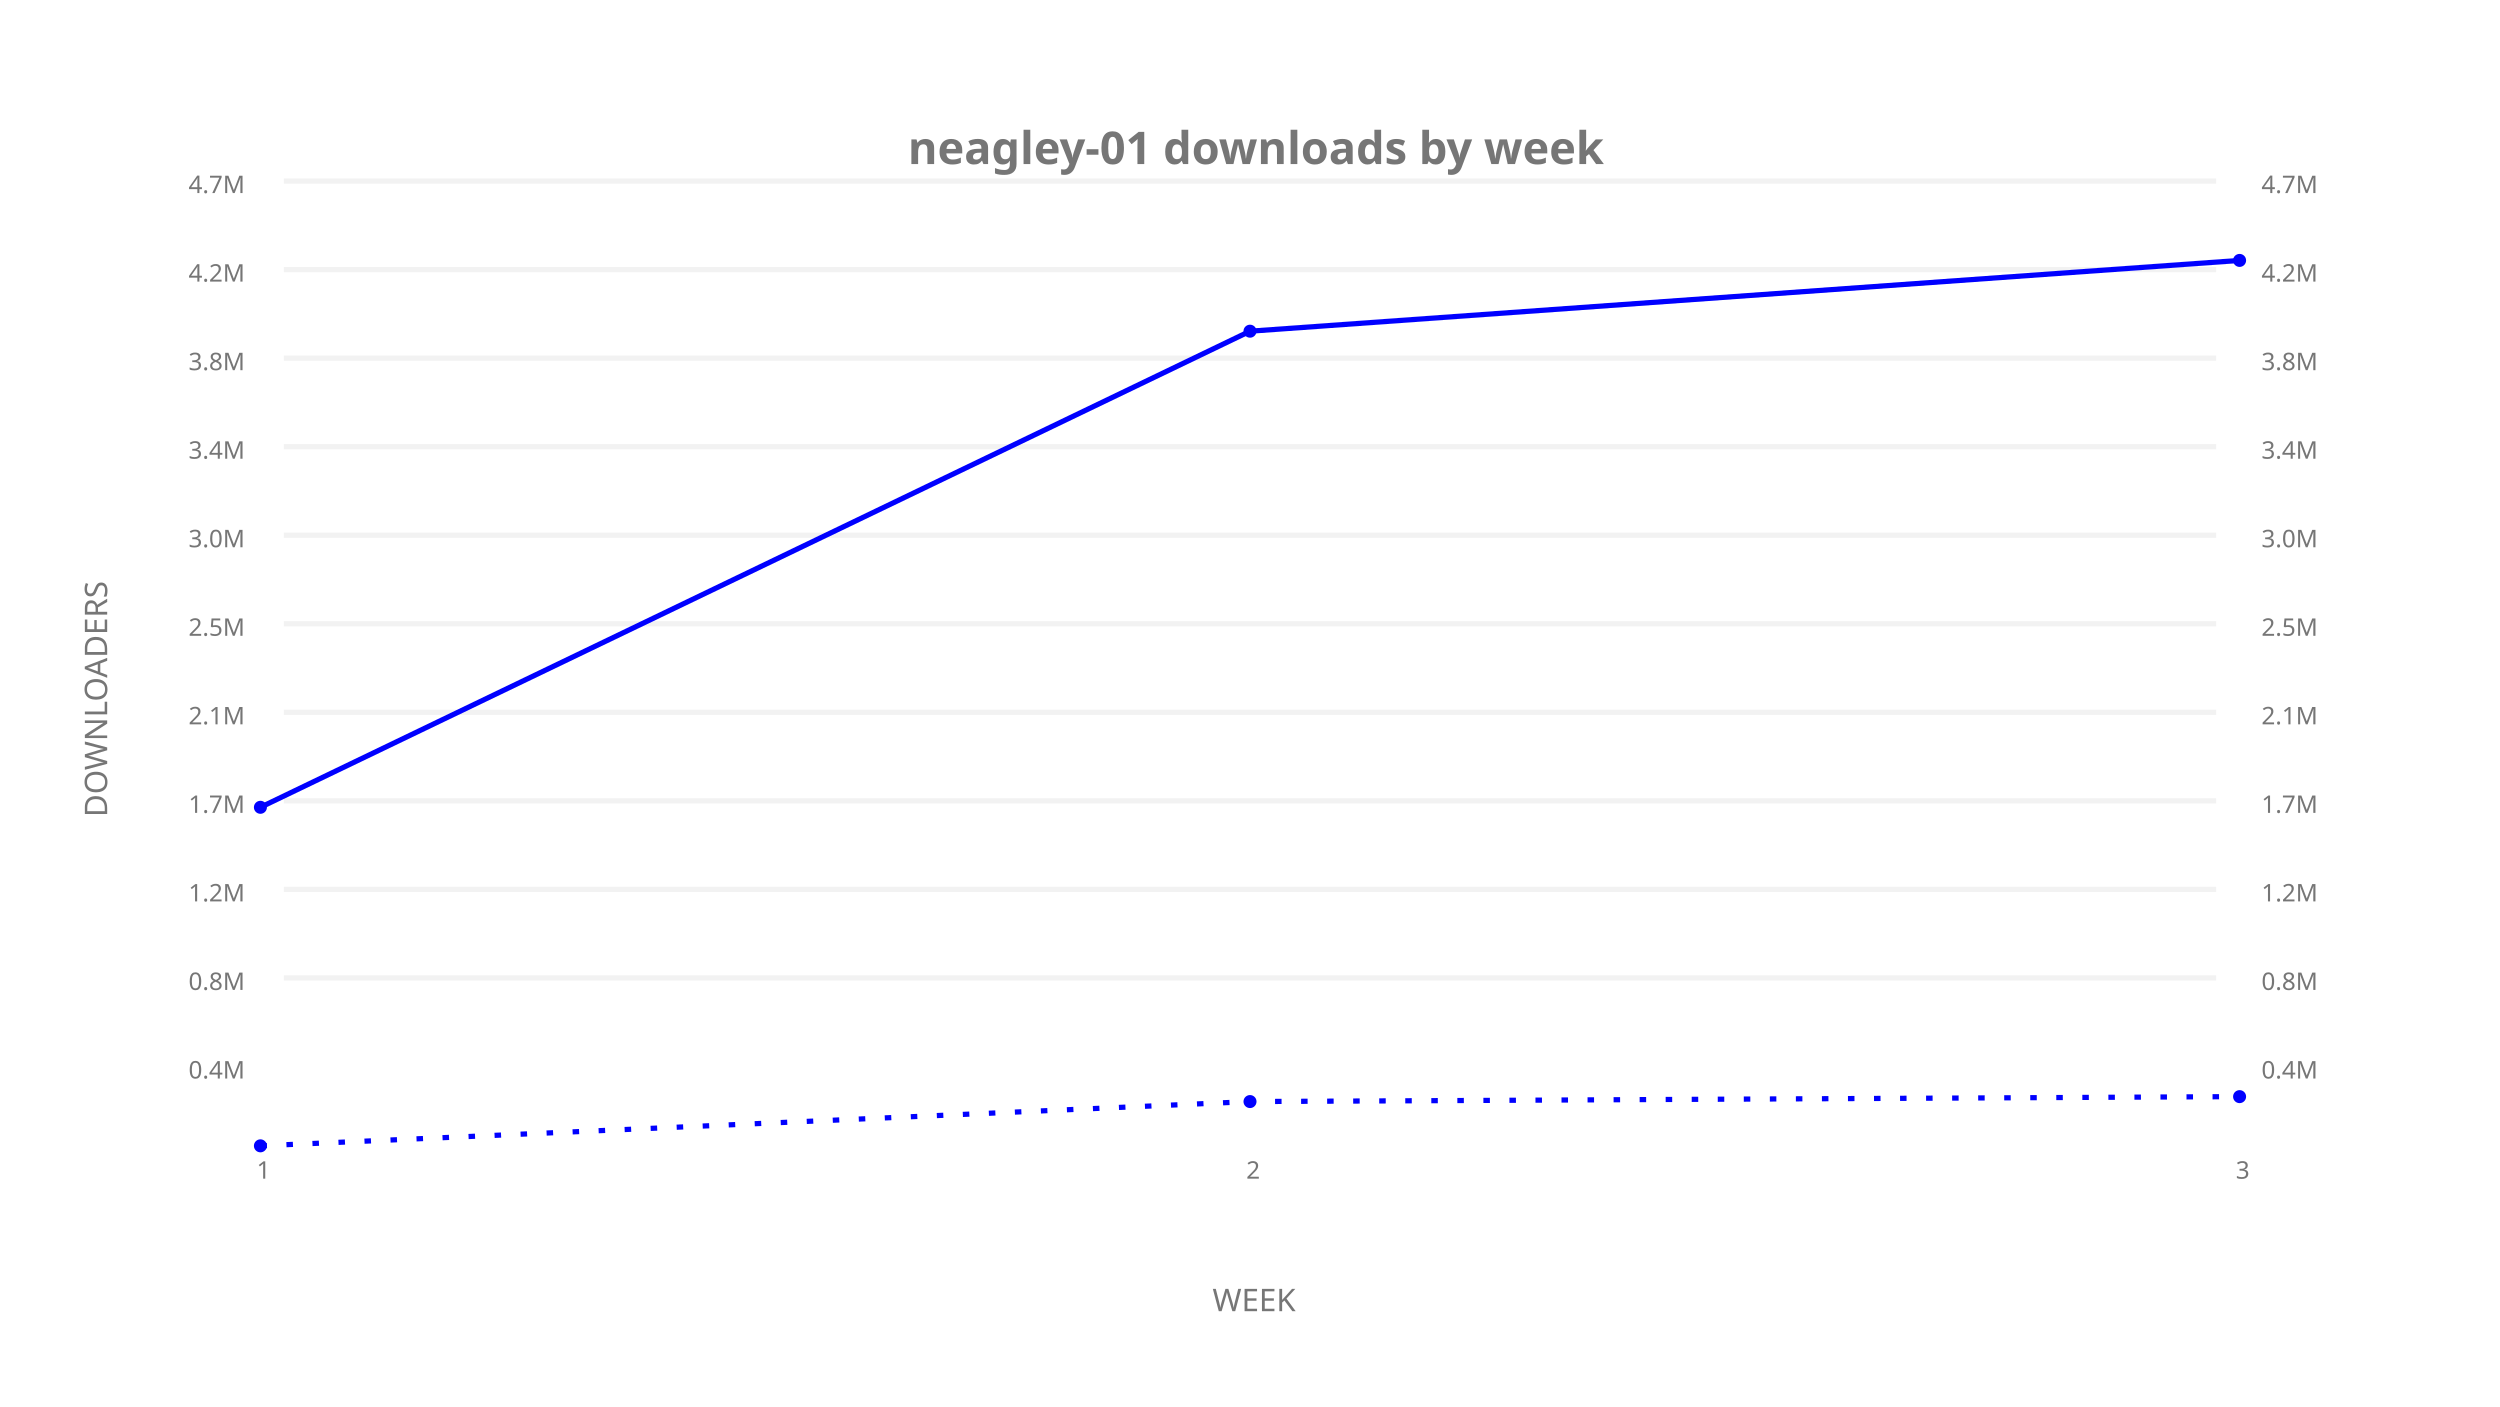
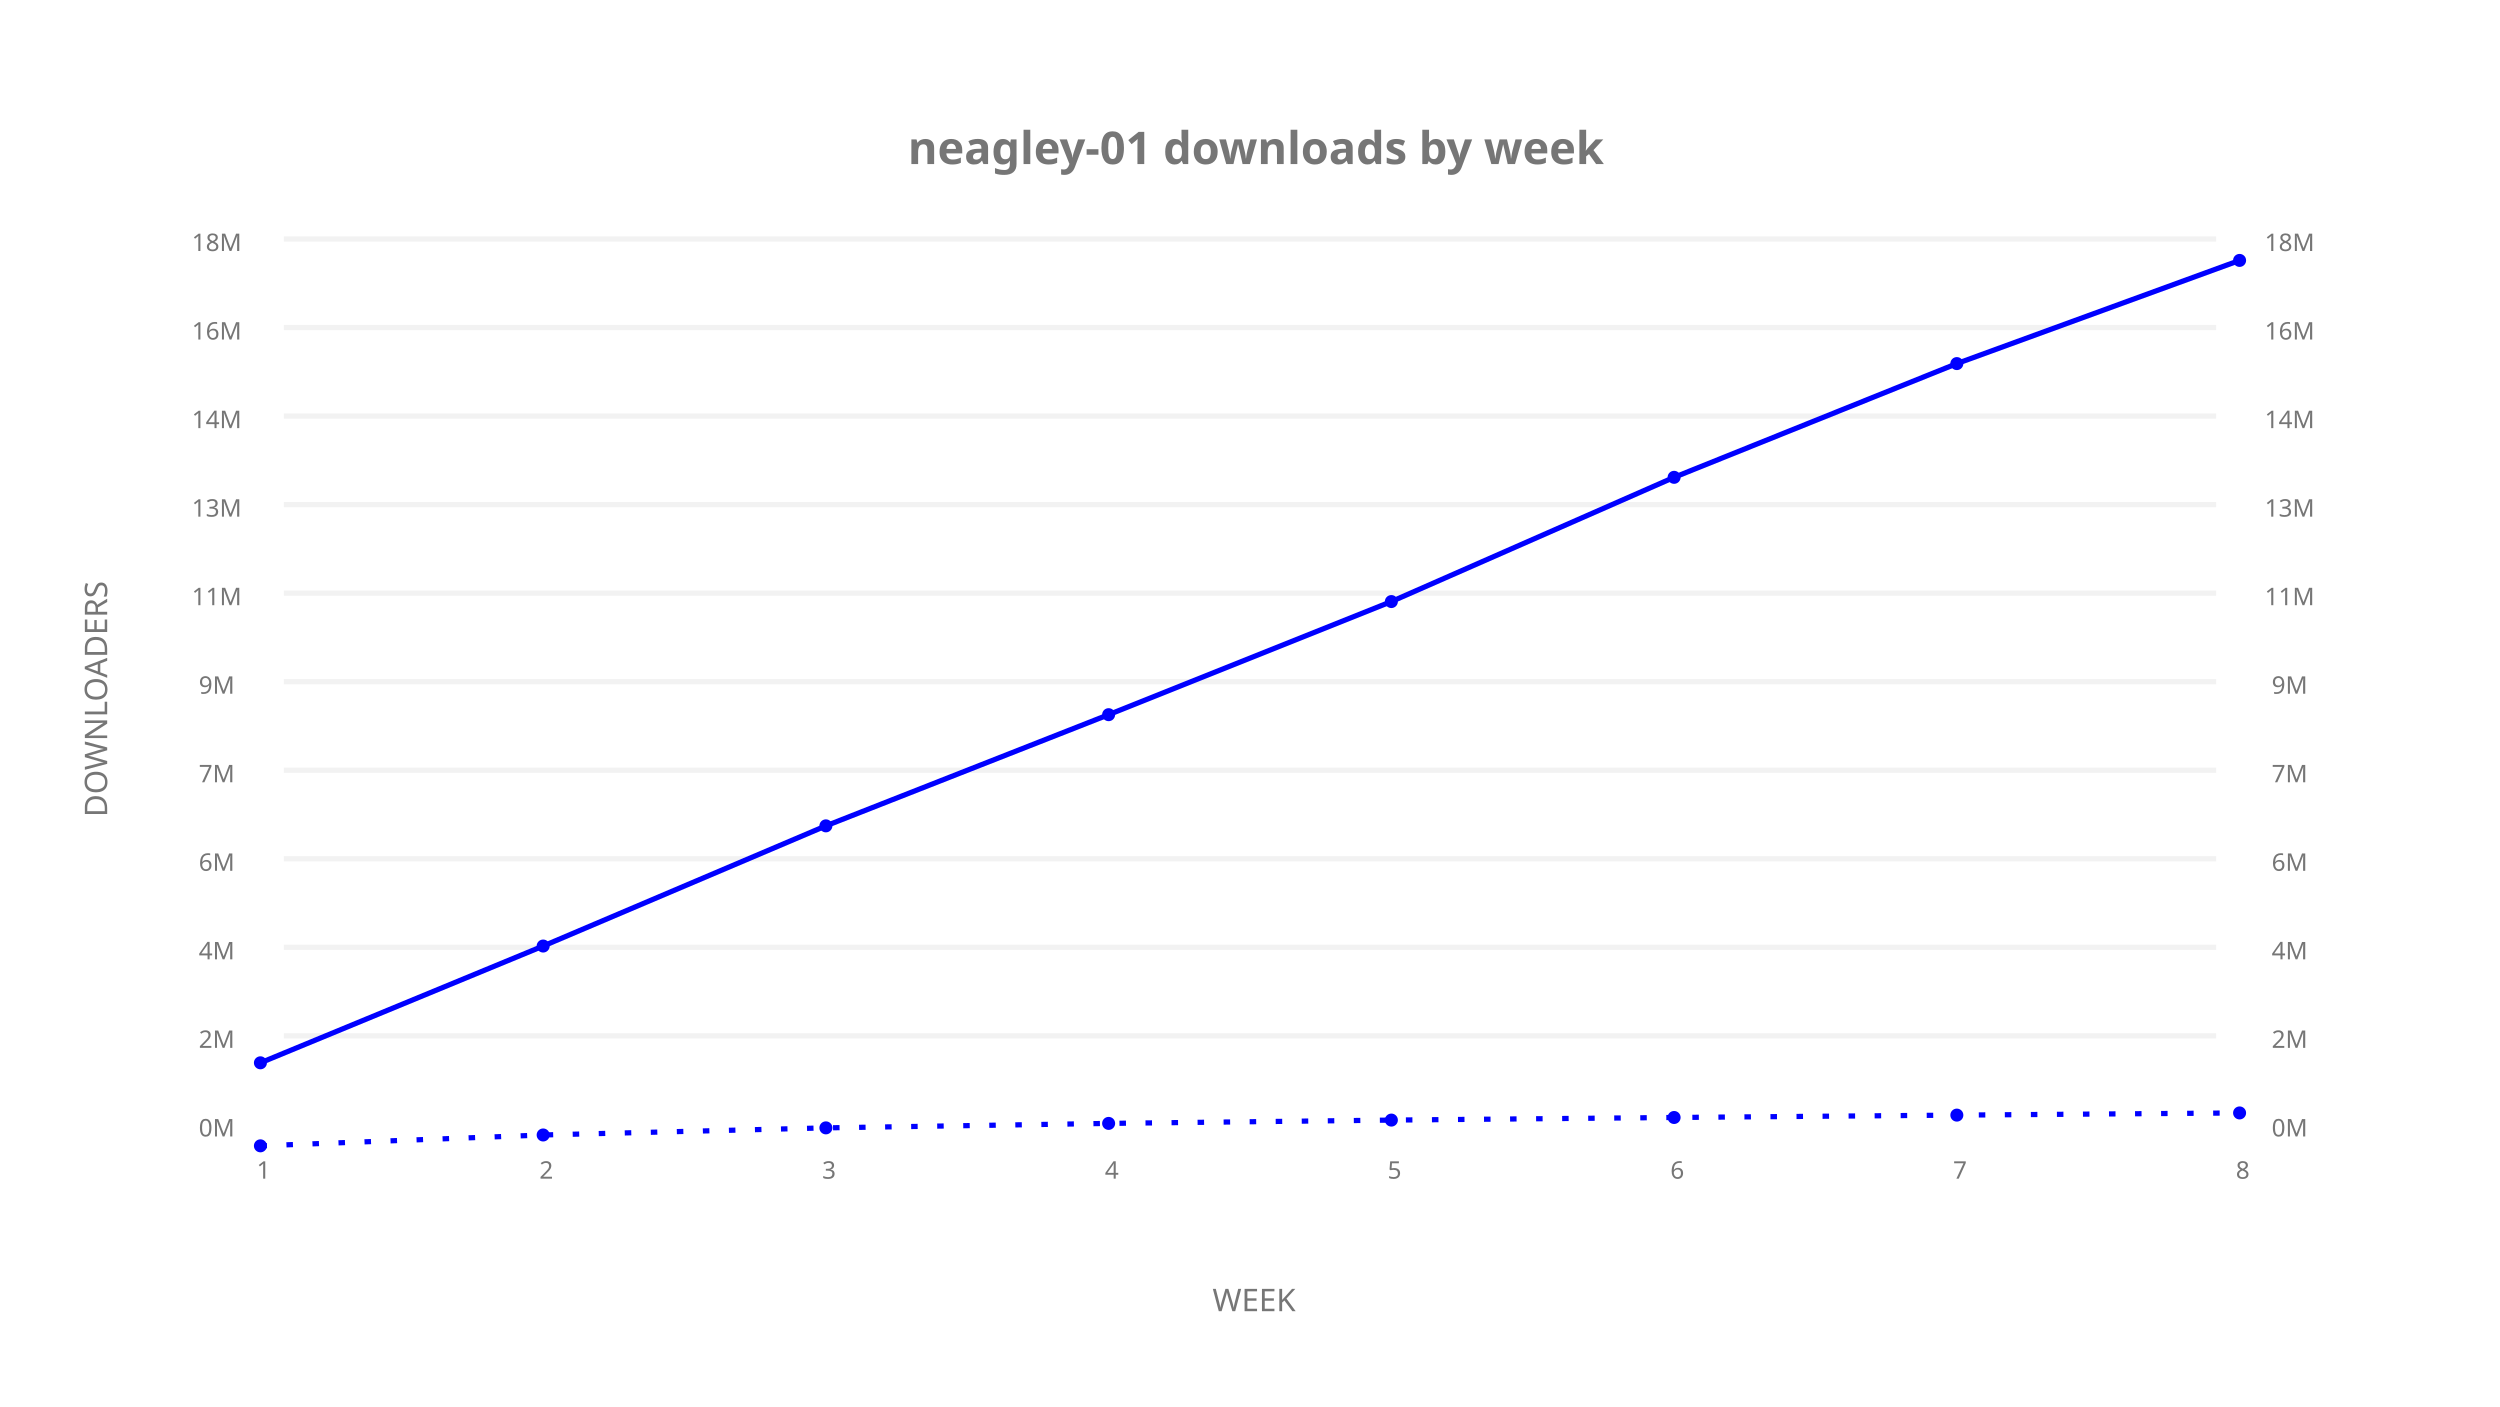
<svg xmlns="http://www.w3.org/2000/svg" xml:space="preserve" id="neagley-01-downloads-by-week-neagley-01-week" x="0px" y="0px" width="1920px" height="1080px" viewBox="0 0 1920 1080" enable-background="new 0 0 1920 1080" role="img">
  <g id="annotations">
    <text x="960" y="126" font-family="Atkinson Hyperlegible" font-size="26pt" text-anchor="middle" text-align="center" font-weight="600" font-style="normal" style="fill:rgb(118,118,118); fill-opacity:1; stroke:rgb(118,118,118); stroke-opacity:0; stroke-width:0.5"> neagley-01 downloads by week</text>
    <g id="axes-lines">
      <text x="960" y="1007" font-family="Atkinson Hyperlegible" font-size="18pt" text-anchor="middle" text-align="center" font-weight="500" font-style="normal" style="fill:rgb(118,118,118); fill-opacity:1; stroke:rgb(118,118,118); stroke-opacity:0; stroke-width:0.5"> WEEK</text>
      <text x="73" y="540" font-family="Atkinson Hyperlegible" font-size="18pt" text-anchor="middle" text-align="center" dominant-baseline="central" font-weight="500" font-style="normal" style="fill:rgb(118,118,118); fill-opacity:1; stroke:rgb(118,118,118); stroke-opacity:0; stroke-width:0.5" transform="rotate(-90,73,540)"> DOWNLOADERS</text>
    </g>
    <g id="tic-y-label-lines">
-       <line x1="218" y1="751.048" x2="1702" y2="751.048" style="fill:rgb(0,0,255); fill-opacity:0; stroke:rgb(242,242,242); stroke-opacity:1; stroke-width:4" />
-       <line x1="218" y1="683.048" x2="1702" y2="683.048" style="fill:rgb(0,0,255); fill-opacity:0; stroke:rgb(242,242,242); stroke-opacity:1; stroke-width:4" />
-       <line x1="218" y1="615.048" x2="1702" y2="615.048" style="fill:rgb(0,0,255); fill-opacity:0; stroke:rgb(242,242,242); stroke-opacity:1; stroke-width:4" />
-       <line x1="218" y1="547.048" x2="1702" y2="547.048" style="fill:rgb(0,0,255); fill-opacity:0; stroke:rgb(242,242,242); stroke-opacity:1; stroke-width:4" />
-       <line x1="218" y1="479.048" x2="1702" y2="479.048" style="fill:rgb(0,0,255); fill-opacity:0; stroke:rgb(242,242,242); stroke-opacity:1; stroke-width:4" />
-       <line x1="218" y1="411.048" x2="1702" y2="411.048" style="fill:rgb(0,0,255); fill-opacity:0; stroke:rgb(242,242,242); stroke-opacity:1; stroke-width:4" />
-       <line x1="218" y1="343.048" x2="1702" y2="343.048" style="fill:rgb(0,0,255); fill-opacity:0; stroke:rgb(242,242,242); stroke-opacity:1; stroke-width:4" />
-       <line x1="218" y1="275.048" x2="1702" y2="275.048" style="fill:rgb(0,0,255); fill-opacity:0; stroke:rgb(242,242,242); stroke-opacity:1; stroke-width:4" />
-       <line x1="218" y1="207.048" x2="1702" y2="207.048" style="fill:rgb(0,0,255); fill-opacity:0; stroke:rgb(242,242,242); stroke-opacity:1; stroke-width:4" />
-       <line x1="218" y1="139.048" x2="1702" y2="139.048" style="fill:rgb(0,0,255); fill-opacity:0; stroke:rgb(242,242,242); stroke-opacity:1; stroke-width:4" />
+       <line x1="218" y1="795.542" x2="1702" y2="795.542" style="fill:rgb(0,0,255); fill-opacity:0; stroke:rgb(242,242,242); stroke-opacity:1; stroke-width:4" />
+       <line x1="218" y1="727.542" x2="1702" y2="727.542" style="fill:rgb(0,0,255); fill-opacity:0; stroke:rgb(242,242,242); stroke-opacity:1; stroke-width:4" />
+       <line x1="218" y1="659.542" x2="1702" y2="659.542" style="fill:rgb(0,0,255); fill-opacity:0; stroke:rgb(242,242,242); stroke-opacity:1; stroke-width:4" />
+       <line x1="218" y1="591.542" x2="1702" y2="591.542" style="fill:rgb(0,0,255); fill-opacity:0; stroke:rgb(242,242,242); stroke-opacity:1; stroke-width:4" />
+       <line x1="218" y1="523.542" x2="1702" y2="523.542" style="fill:rgb(0,0,255); fill-opacity:0; stroke:rgb(242,242,242); stroke-opacity:1; stroke-width:4" />
+       <line x1="218" y1="455.542" x2="1702" y2="455.542" style="fill:rgb(0,0,255); fill-opacity:0; stroke:rgb(242,242,242); stroke-opacity:1; stroke-width:4" />
+       <line x1="218" y1="387.542" x2="1702" y2="387.542" style="fill:rgb(0,0,255); fill-opacity:0; stroke:rgb(242,242,242); stroke-opacity:1; stroke-width:4" />
+       <line x1="218" y1="319.542" x2="1702" y2="319.542" style="fill:rgb(0,0,255); fill-opacity:0; stroke:rgb(242,242,242); stroke-opacity:1; stroke-width:4" />
+       <line x1="218" y1="251.542" x2="1702" y2="251.542" style="fill:rgb(0,0,255); fill-opacity:0; stroke:rgb(242,242,242); stroke-opacity:1; stroke-width:4" />
+       <line x1="218" y1="183.542" x2="1702" y2="183.542" style="fill:rgb(0,0,255); fill-opacity:0; stroke:rgb(242,242,242); stroke-opacity:1; stroke-width:4" />
    </g>
    <g id="tic-x-labels">
      <text x="200" y="898" font-family="Atkinson Hyperlegible" font-size="14pt" text-anchor="middle" text-align="center" dominant-baseline="central" font-weight="400" font-style="normal" style="fill:rgb(118,118,118); fill-opacity:1; stroke:rgb(118,118,118); stroke-opacity:0; stroke-width:0.5"> 1</text>
-       <text x="960" y="898" font-family="Atkinson Hyperlegible" font-size="14pt" text-anchor="middle" text-align="center" dominant-baseline="central" font-weight="400" font-style="normal" style="fill:rgb(118,118,118); fill-opacity:1; stroke:rgb(118,118,118); stroke-opacity:0; stroke-width:0.5"> 2</text>
-       <text x="1720" y="898" font-family="Atkinson Hyperlegible" font-size="14pt" text-anchor="middle" text-align="center" dominant-baseline="central" font-weight="400" font-style="normal" style="fill:rgb(118,118,118); fill-opacity:1; stroke:rgb(118,118,118); stroke-opacity:0; stroke-width:0.5"> 3</text>
+       <text x="417.143" y="898" font-family="Atkinson Hyperlegible" font-size="14pt" text-anchor="middle" text-align="center" dominant-baseline="central" font-weight="400" font-style="normal" style="fill:rgb(118,118,118); fill-opacity:1; stroke:rgb(118,118,118); stroke-opacity:0; stroke-width:0.5"> 2</text>
+       <text x="634.286" y="898" font-family="Atkinson Hyperlegible" font-size="14pt" text-anchor="middle" text-align="center" dominant-baseline="central" font-weight="400" font-style="normal" style="fill:rgb(118,118,118); fill-opacity:1; stroke:rgb(118,118,118); stroke-opacity:0; stroke-width:0.5"> 3</text>
+       <text x="851.429" y="898" font-family="Atkinson Hyperlegible" font-size="14pt" text-anchor="middle" text-align="center" dominant-baseline="central" font-weight="400" font-style="normal" style="fill:rgb(118,118,118); fill-opacity:1; stroke:rgb(118,118,118); stroke-opacity:0; stroke-width:0.5"> 4</text>
+       <text x="1068.571" y="898" font-family="Atkinson Hyperlegible" font-size="14pt" text-anchor="middle" text-align="center" dominant-baseline="central" font-weight="400" font-style="normal" style="fill:rgb(118,118,118); fill-opacity:1; stroke:rgb(118,118,118); stroke-opacity:0; stroke-width:0.5"> 5</text>
+       <text x="1285.714" y="898" font-family="Atkinson Hyperlegible" font-size="14pt" text-anchor="middle" text-align="center" dominant-baseline="central" font-weight="400" font-style="normal" style="fill:rgb(118,118,118); fill-opacity:1; stroke:rgb(118,118,118); stroke-opacity:0; stroke-width:0.5"> 6</text>
+       <text x="1502.857" y="898" font-family="Atkinson Hyperlegible" font-size="14pt" text-anchor="middle" text-align="center" dominant-baseline="central" font-weight="400" font-style="normal" style="fill:rgb(118,118,118); fill-opacity:1; stroke:rgb(118,118,118); stroke-opacity:0; stroke-width:0.5"> 7</text>
+       <text x="1720" y="898" font-family="Atkinson Hyperlegible" font-size="14pt" text-anchor="middle" text-align="center" dominant-baseline="central" font-weight="400" font-style="normal" style="fill:rgb(118,118,118); fill-opacity:1; stroke:rgb(118,118,118); stroke-opacity:0; stroke-width:0.5"> 8</text>
    </g>
    <g id="tic-y-labels">
-       <text x="164" y="821.048" font-family="Atkinson Hyperlegible" font-size="14pt" text-anchor="middle" text-align="center" dominant-baseline="central" font-weight="400" font-style="normal" style="fill:rgb(118,118,118); fill-opacity:1; stroke:rgb(118,118,118); stroke-opacity:0; stroke-width:0.5"> 0.4M</text>
-       <text x="1756" y="821.048" font-family="Atkinson Hyperlegible" font-size="14pt" text-anchor="middle" text-align="center" dominant-baseline="central" font-weight="400" font-style="normal" style="fill:rgb(118,118,118); fill-opacity:1; stroke:rgb(118,118,118); stroke-opacity:0; stroke-width:0.5"> 0.4M</text>
-       <text x="164" y="753.048" font-family="Atkinson Hyperlegible" font-size="14pt" text-anchor="middle" text-align="center" dominant-baseline="central" font-weight="400" font-style="normal" style="fill:rgb(118,118,118); fill-opacity:1; stroke:rgb(118,118,118); stroke-opacity:0; stroke-width:0.5"> 0.8M</text>
-       <text x="1756" y="753.048" font-family="Atkinson Hyperlegible" font-size="14pt" text-anchor="middle" text-align="center" dominant-baseline="central" font-weight="400" font-style="normal" style="fill:rgb(118,118,118); fill-opacity:1; stroke:rgb(118,118,118); stroke-opacity:0; stroke-width:0.5"> 0.8M</text>
-       <text x="164" y="685.048" font-family="Atkinson Hyperlegible" font-size="14pt" text-anchor="middle" text-align="center" dominant-baseline="central" font-weight="400" font-style="normal" style="fill:rgb(118,118,118); fill-opacity:1; stroke:rgb(118,118,118); stroke-opacity:0; stroke-width:0.5"> 1.2M</text>
-       <text x="1756" y="685.048" font-family="Atkinson Hyperlegible" font-size="14pt" text-anchor="middle" text-align="center" dominant-baseline="central" font-weight="400" font-style="normal" style="fill:rgb(118,118,118); fill-opacity:1; stroke:rgb(118,118,118); stroke-opacity:0; stroke-width:0.5"> 1.2M</text>
-       <text x="164" y="617.048" font-family="Atkinson Hyperlegible" font-size="14pt" text-anchor="middle" text-align="center" dominant-baseline="central" font-weight="400" font-style="normal" style="fill:rgb(118,118,118); fill-opacity:1; stroke:rgb(118,118,118); stroke-opacity:0; stroke-width:0.5"> 1.7M</text>
-       <text x="1756" y="617.048" font-family="Atkinson Hyperlegible" font-size="14pt" text-anchor="middle" text-align="center" dominant-baseline="central" font-weight="400" font-style="normal" style="fill:rgb(118,118,118); fill-opacity:1; stroke:rgb(118,118,118); stroke-opacity:0; stroke-width:0.5"> 1.7M</text>
-       <text x="164" y="549.048" font-family="Atkinson Hyperlegible" font-size="14pt" text-anchor="middle" text-align="center" dominant-baseline="central" font-weight="400" font-style="normal" style="fill:rgb(118,118,118); fill-opacity:1; stroke:rgb(118,118,118); stroke-opacity:0; stroke-width:0.5"> 2.1M</text>
-       <text x="1756" y="549.048" font-family="Atkinson Hyperlegible" font-size="14pt" text-anchor="middle" text-align="center" dominant-baseline="central" font-weight="400" font-style="normal" style="fill:rgb(118,118,118); fill-opacity:1; stroke:rgb(118,118,118); stroke-opacity:0; stroke-width:0.5"> 2.1M</text>
-       <text x="164" y="481.048" font-family="Atkinson Hyperlegible" font-size="14pt" text-anchor="middle" text-align="center" dominant-baseline="central" font-weight="400" font-style="normal" style="fill:rgb(118,118,118); fill-opacity:1; stroke:rgb(118,118,118); stroke-opacity:0; stroke-width:0.5"> 2.5M</text>
-       <text x="1756" y="481.048" font-family="Atkinson Hyperlegible" font-size="14pt" text-anchor="middle" text-align="center" dominant-baseline="central" font-weight="400" font-style="normal" style="fill:rgb(118,118,118); fill-opacity:1; stroke:rgb(118,118,118); stroke-opacity:0; stroke-width:0.5"> 2.5M</text>
-       <text x="164" y="413.048" font-family="Atkinson Hyperlegible" font-size="14pt" text-anchor="middle" text-align="center" dominant-baseline="central" font-weight="400" font-style="normal" style="fill:rgb(118,118,118); fill-opacity:1; stroke:rgb(118,118,118); stroke-opacity:0; stroke-width:0.5"> 3.0M</text>
-       <text x="1756" y="413.048" font-family="Atkinson Hyperlegible" font-size="14pt" text-anchor="middle" text-align="center" dominant-baseline="central" font-weight="400" font-style="normal" style="fill:rgb(118,118,118); fill-opacity:1; stroke:rgb(118,118,118); stroke-opacity:0; stroke-width:0.5"> 3.0M</text>
-       <text x="164" y="345.048" font-family="Atkinson Hyperlegible" font-size="14pt" text-anchor="middle" text-align="center" dominant-baseline="central" font-weight="400" font-style="normal" style="fill:rgb(118,118,118); fill-opacity:1; stroke:rgb(118,118,118); stroke-opacity:0; stroke-width:0.5"> 3.4M</text>
-       <text x="1756" y="345.048" font-family="Atkinson Hyperlegible" font-size="14pt" text-anchor="middle" text-align="center" dominant-baseline="central" font-weight="400" font-style="normal" style="fill:rgb(118,118,118); fill-opacity:1; stroke:rgb(118,118,118); stroke-opacity:0; stroke-width:0.5"> 3.4M</text>
-       <text x="164" y="277.048" font-family="Atkinson Hyperlegible" font-size="14pt" text-anchor="middle" text-align="center" dominant-baseline="central" font-weight="400" font-style="normal" style="fill:rgb(118,118,118); fill-opacity:1; stroke:rgb(118,118,118); stroke-opacity:0; stroke-width:0.5"> 3.8M</text>
-       <text x="1756" y="277.048" font-family="Atkinson Hyperlegible" font-size="14pt" text-anchor="middle" text-align="center" dominant-baseline="central" font-weight="400" font-style="normal" style="fill:rgb(118,118,118); fill-opacity:1; stroke:rgb(118,118,118); stroke-opacity:0; stroke-width:0.5"> 3.8M</text>
-       <text x="164" y="209.048" font-family="Atkinson Hyperlegible" font-size="14pt" text-anchor="middle" text-align="center" dominant-baseline="central" font-weight="400" font-style="normal" style="fill:rgb(118,118,118); fill-opacity:1; stroke:rgb(118,118,118); stroke-opacity:0; stroke-width:0.5"> 4.2M</text>
-       <text x="1756" y="209.048" font-family="Atkinson Hyperlegible" font-size="14pt" text-anchor="middle" text-align="center" dominant-baseline="central" font-weight="400" font-style="normal" style="fill:rgb(118,118,118); fill-opacity:1; stroke:rgb(118,118,118); stroke-opacity:0; stroke-width:0.5"> 4.2M</text>
-       <text x="164" y="141.048" font-family="Atkinson Hyperlegible" font-size="14pt" text-anchor="middle" text-align="center" dominant-baseline="central" font-weight="400" font-style="normal" style="fill:rgb(118,118,118); fill-opacity:1; stroke:rgb(118,118,118); stroke-opacity:0; stroke-width:0.5"> 4.7M</text>
-       <text x="1756" y="141.048" font-family="Atkinson Hyperlegible" font-size="14pt" text-anchor="middle" text-align="center" dominant-baseline="central" font-weight="400" font-style="normal" style="fill:rgb(118,118,118); fill-opacity:1; stroke:rgb(118,118,118); stroke-opacity:0; stroke-width:0.5"> 4.7M</text>
+       <text x="164" y="865.542" font-family="Atkinson Hyperlegible" font-size="14pt" text-anchor="middle" text-align="center" dominant-baseline="central" font-weight="400" font-style="normal" style="fill:rgb(118,118,118); fill-opacity:1; stroke:rgb(118,118,118); stroke-opacity:0; stroke-width:0.5"> 0M</text>
+       <text x="1756" y="865.542" font-family="Atkinson Hyperlegible" font-size="14pt" text-anchor="middle" text-align="center" dominant-baseline="central" font-weight="400" font-style="normal" style="fill:rgb(118,118,118); fill-opacity:1; stroke:rgb(118,118,118); stroke-opacity:0; stroke-width:0.5"> 0M</text>
+       <text x="164" y="797.542" font-family="Atkinson Hyperlegible" font-size="14pt" text-anchor="middle" text-align="center" dominant-baseline="central" font-weight="400" font-style="normal" style="fill:rgb(118,118,118); fill-opacity:1; stroke:rgb(118,118,118); stroke-opacity:0; stroke-width:0.5"> 2M</text>
+       <text x="1756" y="797.542" font-family="Atkinson Hyperlegible" font-size="14pt" text-anchor="middle" text-align="center" dominant-baseline="central" font-weight="400" font-style="normal" style="fill:rgb(118,118,118); fill-opacity:1; stroke:rgb(118,118,118); stroke-opacity:0; stroke-width:0.5"> 2M</text>
+       <text x="164" y="729.542" font-family="Atkinson Hyperlegible" font-size="14pt" text-anchor="middle" text-align="center" dominant-baseline="central" font-weight="400" font-style="normal" style="fill:rgb(118,118,118); fill-opacity:1; stroke:rgb(118,118,118); stroke-opacity:0; stroke-width:0.5"> 4M</text>
+       <text x="1756" y="729.542" font-family="Atkinson Hyperlegible" font-size="14pt" text-anchor="middle" text-align="center" dominant-baseline="central" font-weight="400" font-style="normal" style="fill:rgb(118,118,118); fill-opacity:1; stroke:rgb(118,118,118); stroke-opacity:0; stroke-width:0.5"> 4M</text>
+       <text x="164" y="661.542" font-family="Atkinson Hyperlegible" font-size="14pt" text-anchor="middle" text-align="center" dominant-baseline="central" font-weight="400" font-style="normal" style="fill:rgb(118,118,118); fill-opacity:1; stroke:rgb(118,118,118); stroke-opacity:0; stroke-width:0.5"> 6M</text>
+       <text x="1756" y="661.542" font-family="Atkinson Hyperlegible" font-size="14pt" text-anchor="middle" text-align="center" dominant-baseline="central" font-weight="400" font-style="normal" style="fill:rgb(118,118,118); fill-opacity:1; stroke:rgb(118,118,118); stroke-opacity:0; stroke-width:0.5"> 6M</text>
+       <text x="164" y="593.542" font-family="Atkinson Hyperlegible" font-size="14pt" text-anchor="middle" text-align="center" dominant-baseline="central" font-weight="400" font-style="normal" style="fill:rgb(118,118,118); fill-opacity:1; stroke:rgb(118,118,118); stroke-opacity:0; stroke-width:0.5"> 7M</text>
+       <text x="1756" y="593.542" font-family="Atkinson Hyperlegible" font-size="14pt" text-anchor="middle" text-align="center" dominant-baseline="central" font-weight="400" font-style="normal" style="fill:rgb(118,118,118); fill-opacity:1; stroke:rgb(118,118,118); stroke-opacity:0; stroke-width:0.5"> 7M</text>
+       <text x="164" y="525.542" font-family="Atkinson Hyperlegible" font-size="14pt" text-anchor="middle" text-align="center" dominant-baseline="central" font-weight="400" font-style="normal" style="fill:rgb(118,118,118); fill-opacity:1; stroke:rgb(118,118,118); stroke-opacity:0; stroke-width:0.5"> 9M</text>
+       <text x="1756" y="525.542" font-family="Atkinson Hyperlegible" font-size="14pt" text-anchor="middle" text-align="center" dominant-baseline="central" font-weight="400" font-style="normal" style="fill:rgb(118,118,118); fill-opacity:1; stroke:rgb(118,118,118); stroke-opacity:0; stroke-width:0.5"> 9M</text>
+       <text x="164" y="457.542" font-family="Atkinson Hyperlegible" font-size="14pt" text-anchor="middle" text-align="center" dominant-baseline="central" font-weight="400" font-style="normal" style="fill:rgb(118,118,118); fill-opacity:1; stroke:rgb(118,118,118); stroke-opacity:0; stroke-width:0.5"> 11M</text>
+       <text x="1756" y="457.542" font-family="Atkinson Hyperlegible" font-size="14pt" text-anchor="middle" text-align="center" dominant-baseline="central" font-weight="400" font-style="normal" style="fill:rgb(118,118,118); fill-opacity:1; stroke:rgb(118,118,118); stroke-opacity:0; stroke-width:0.5"> 11M</text>
+       <text x="164" y="389.542" font-family="Atkinson Hyperlegible" font-size="14pt" text-anchor="middle" text-align="center" dominant-baseline="central" font-weight="400" font-style="normal" style="fill:rgb(118,118,118); fill-opacity:1; stroke:rgb(118,118,118); stroke-opacity:0; stroke-width:0.5"> 13M</text>
+       <text x="1756" y="389.542" font-family="Atkinson Hyperlegible" font-size="14pt" text-anchor="middle" text-align="center" dominant-baseline="central" font-weight="400" font-style="normal" style="fill:rgb(118,118,118); fill-opacity:1; stroke:rgb(118,118,118); stroke-opacity:0; stroke-width:0.5"> 13M</text>
+       <text x="164" y="321.542" font-family="Atkinson Hyperlegible" font-size="14pt" text-anchor="middle" text-align="center" dominant-baseline="central" font-weight="400" font-style="normal" style="fill:rgb(118,118,118); fill-opacity:1; stroke:rgb(118,118,118); stroke-opacity:0; stroke-width:0.5"> 14M</text>
+       <text x="1756" y="321.542" font-family="Atkinson Hyperlegible" font-size="14pt" text-anchor="middle" text-align="center" dominant-baseline="central" font-weight="400" font-style="normal" style="fill:rgb(118,118,118); fill-opacity:1; stroke:rgb(118,118,118); stroke-opacity:0; stroke-width:0.5"> 14M</text>
+       <text x="164" y="253.542" font-family="Atkinson Hyperlegible" font-size="14pt" text-anchor="middle" text-align="center" dominant-baseline="central" font-weight="400" font-style="normal" style="fill:rgb(118,118,118); fill-opacity:1; stroke:rgb(118,118,118); stroke-opacity:0; stroke-width:0.5"> 16M</text>
+       <text x="1756" y="253.542" font-family="Atkinson Hyperlegible" font-size="14pt" text-anchor="middle" text-align="center" dominant-baseline="central" font-weight="400" font-style="normal" style="fill:rgb(118,118,118); fill-opacity:1; stroke:rgb(118,118,118); stroke-opacity:0; stroke-width:0.5"> 16M</text>
+       <text x="164" y="185.542" font-family="Atkinson Hyperlegible" font-size="14pt" text-anchor="middle" text-align="center" dominant-baseline="central" font-weight="400" font-style="normal" style="fill:rgb(118,118,118); fill-opacity:1; stroke:rgb(118,118,118); stroke-opacity:0; stroke-width:0.5"> 18M</text>
+       <text x="1756" y="185.542" font-family="Atkinson Hyperlegible" font-size="14pt" text-anchor="middle" text-align="center" dominant-baseline="central" font-weight="400" font-style="normal" style="fill:rgb(118,118,118); fill-opacity:1; stroke:rgb(118,118,118); stroke-opacity:0; stroke-width:0.5"> 18M</text>
    </g>
  </g>
  <g id="polyline-neagley-01 downloads by week">
-     <polyline points="200,620.008 960,254.357 1720,200 " style="fill:rgb(0,0,255); fill-opacity:0; stroke:rgb(0,0,255); stroke-opacity:1; stroke-width:4" />
+     <polyline points="200,816.236 417.143,726.558 634.286,634.26 851.429,548.869 1068.57,461.996 1285.71,366.588 1502.86,279.235 1720,200 " style="fill:rgb(0,0,255); fill-opacity:0; stroke:rgb(0,0,255); stroke-opacity:1; stroke-width:4" />
  </g>
  <g id="markers-neagley-01 downloads by week">
-     <circle cx="200" cy="620.008" r="5" style="fill:rgb(0,0,255); fill-opacity:1; stroke:rgb(0,0,255); stroke-opacity:0; stroke-width:4">
+     <circle cx="200" cy="816.236" r="5" style="fill:rgb(0,0,255); fill-opacity:1; stroke:rgb(0,0,255); stroke-opacity:0; stroke-width:4">
</circle>
-     <circle cx="960" cy="254.357" r="5" style="fill:rgb(0,0,255); fill-opacity:1; stroke:rgb(0,0,255); stroke-opacity:0; stroke-width:4">
+     <circle cx="417.143" cy="726.558" r="5" style="fill:rgb(0,0,255); fill-opacity:1; stroke:rgb(0,0,255); stroke-opacity:0; stroke-width:4">
+ </circle>
+     <circle cx="634.286" cy="634.26" r="5" style="fill:rgb(0,0,255); fill-opacity:1; stroke:rgb(0,0,255); stroke-opacity:0; stroke-width:4">
+ </circle>
+     <circle cx="851.429" cy="548.869" r="5" style="fill:rgb(0,0,255); fill-opacity:1; stroke:rgb(0,0,255); stroke-opacity:0; stroke-width:4">
+ </circle>
+     <circle cx="1068.571" cy="461.996" r="5" style="fill:rgb(0,0,255); fill-opacity:1; stroke:rgb(0,0,255); stroke-opacity:0; stroke-width:4">
+ </circle>
+     <circle cx="1285.714" cy="366.588" r="5" style="fill:rgb(0,0,255); fill-opacity:1; stroke:rgb(0,0,255); stroke-opacity:0; stroke-width:4">
+ </circle>
+     <circle cx="1502.857" cy="279.235" r="5" style="fill:rgb(0,0,255); fill-opacity:1; stroke:rgb(0,0,255); stroke-opacity:0; stroke-width:4">
</circle>
    <circle cx="1720" cy="200" r="5" style="fill:rgb(0,0,255); fill-opacity:1; stroke:rgb(0,0,255); stroke-opacity:0; stroke-width:4">
</circle>
  </g>
  <g id="polyline-neagley-01 downloads by week uploaders">
-     <polyline points="200,880 960,846.003 1720,842.213 " stroke-dasharray="5 15" style="fill:rgb(0,0,255); fill-opacity:0; stroke:rgb(0,0,255); stroke-opacity:1; stroke-width:4" />
+     <polyline points="200,880 417.143,871.662 634.286,866.203 851.429,862.773 1068.57,860.229 1285.71,858.232 1502.86,856.407 1720,854.734 " stroke-dasharray="5 15" style="fill:rgb(0,0,255); fill-opacity:0; stroke:rgb(0,0,255); stroke-opacity:1; stroke-width:4" />
  </g>
  <g id="markers-neagley-01 downloads by week uploaders">
    <circle cx="200" cy="880" r="5" style="fill:rgb(0,0,255); fill-opacity:1; stroke:rgb(0,0,255); stroke-opacity:0; stroke-width:4">
</circle>
-     <circle cx="960" cy="846.003" r="5" style="fill:rgb(0,0,255); fill-opacity:1; stroke:rgb(0,0,255); stroke-opacity:0; stroke-width:4">
+     <circle cx="417.143" cy="871.662" r="5" style="fill:rgb(0,0,255); fill-opacity:1; stroke:rgb(0,0,255); stroke-opacity:0; stroke-width:4">
</circle>
-     <circle cx="1720" cy="842.213" r="5" style="fill:rgb(0,0,255); fill-opacity:1; stroke:rgb(0,0,255); stroke-opacity:0; stroke-width:4">
+     <circle cx="634.286" cy="866.203" r="5" style="fill:rgb(0,0,255); fill-opacity:1; stroke:rgb(0,0,255); stroke-opacity:0; stroke-width:4">
+ </circle>
+     <circle cx="851.429" cy="862.773" r="5" style="fill:rgb(0,0,255); fill-opacity:1; stroke:rgb(0,0,255); stroke-opacity:0; stroke-width:4">
+ </circle>
+     <circle cx="1068.571" cy="860.229" r="5" style="fill:rgb(0,0,255); fill-opacity:1; stroke:rgb(0,0,255); stroke-opacity:0; stroke-width:4">
+ </circle>
+     <circle cx="1285.714" cy="858.232" r="5" style="fill:rgb(0,0,255); fill-opacity:1; stroke:rgb(0,0,255); stroke-opacity:0; stroke-width:4">
+ </circle>
+     <circle cx="1502.857" cy="856.407" r="5" style="fill:rgb(0,0,255); fill-opacity:1; stroke:rgb(0,0,255); stroke-opacity:0; stroke-width:4">
+ </circle>
+     <circle cx="1720" cy="854.734" r="5" style="fill:rgb(0,0,255); fill-opacity:1; stroke:rgb(0,0,255); stroke-opacity:0; stroke-width:4">
</circle>
  </g>
</svg>
